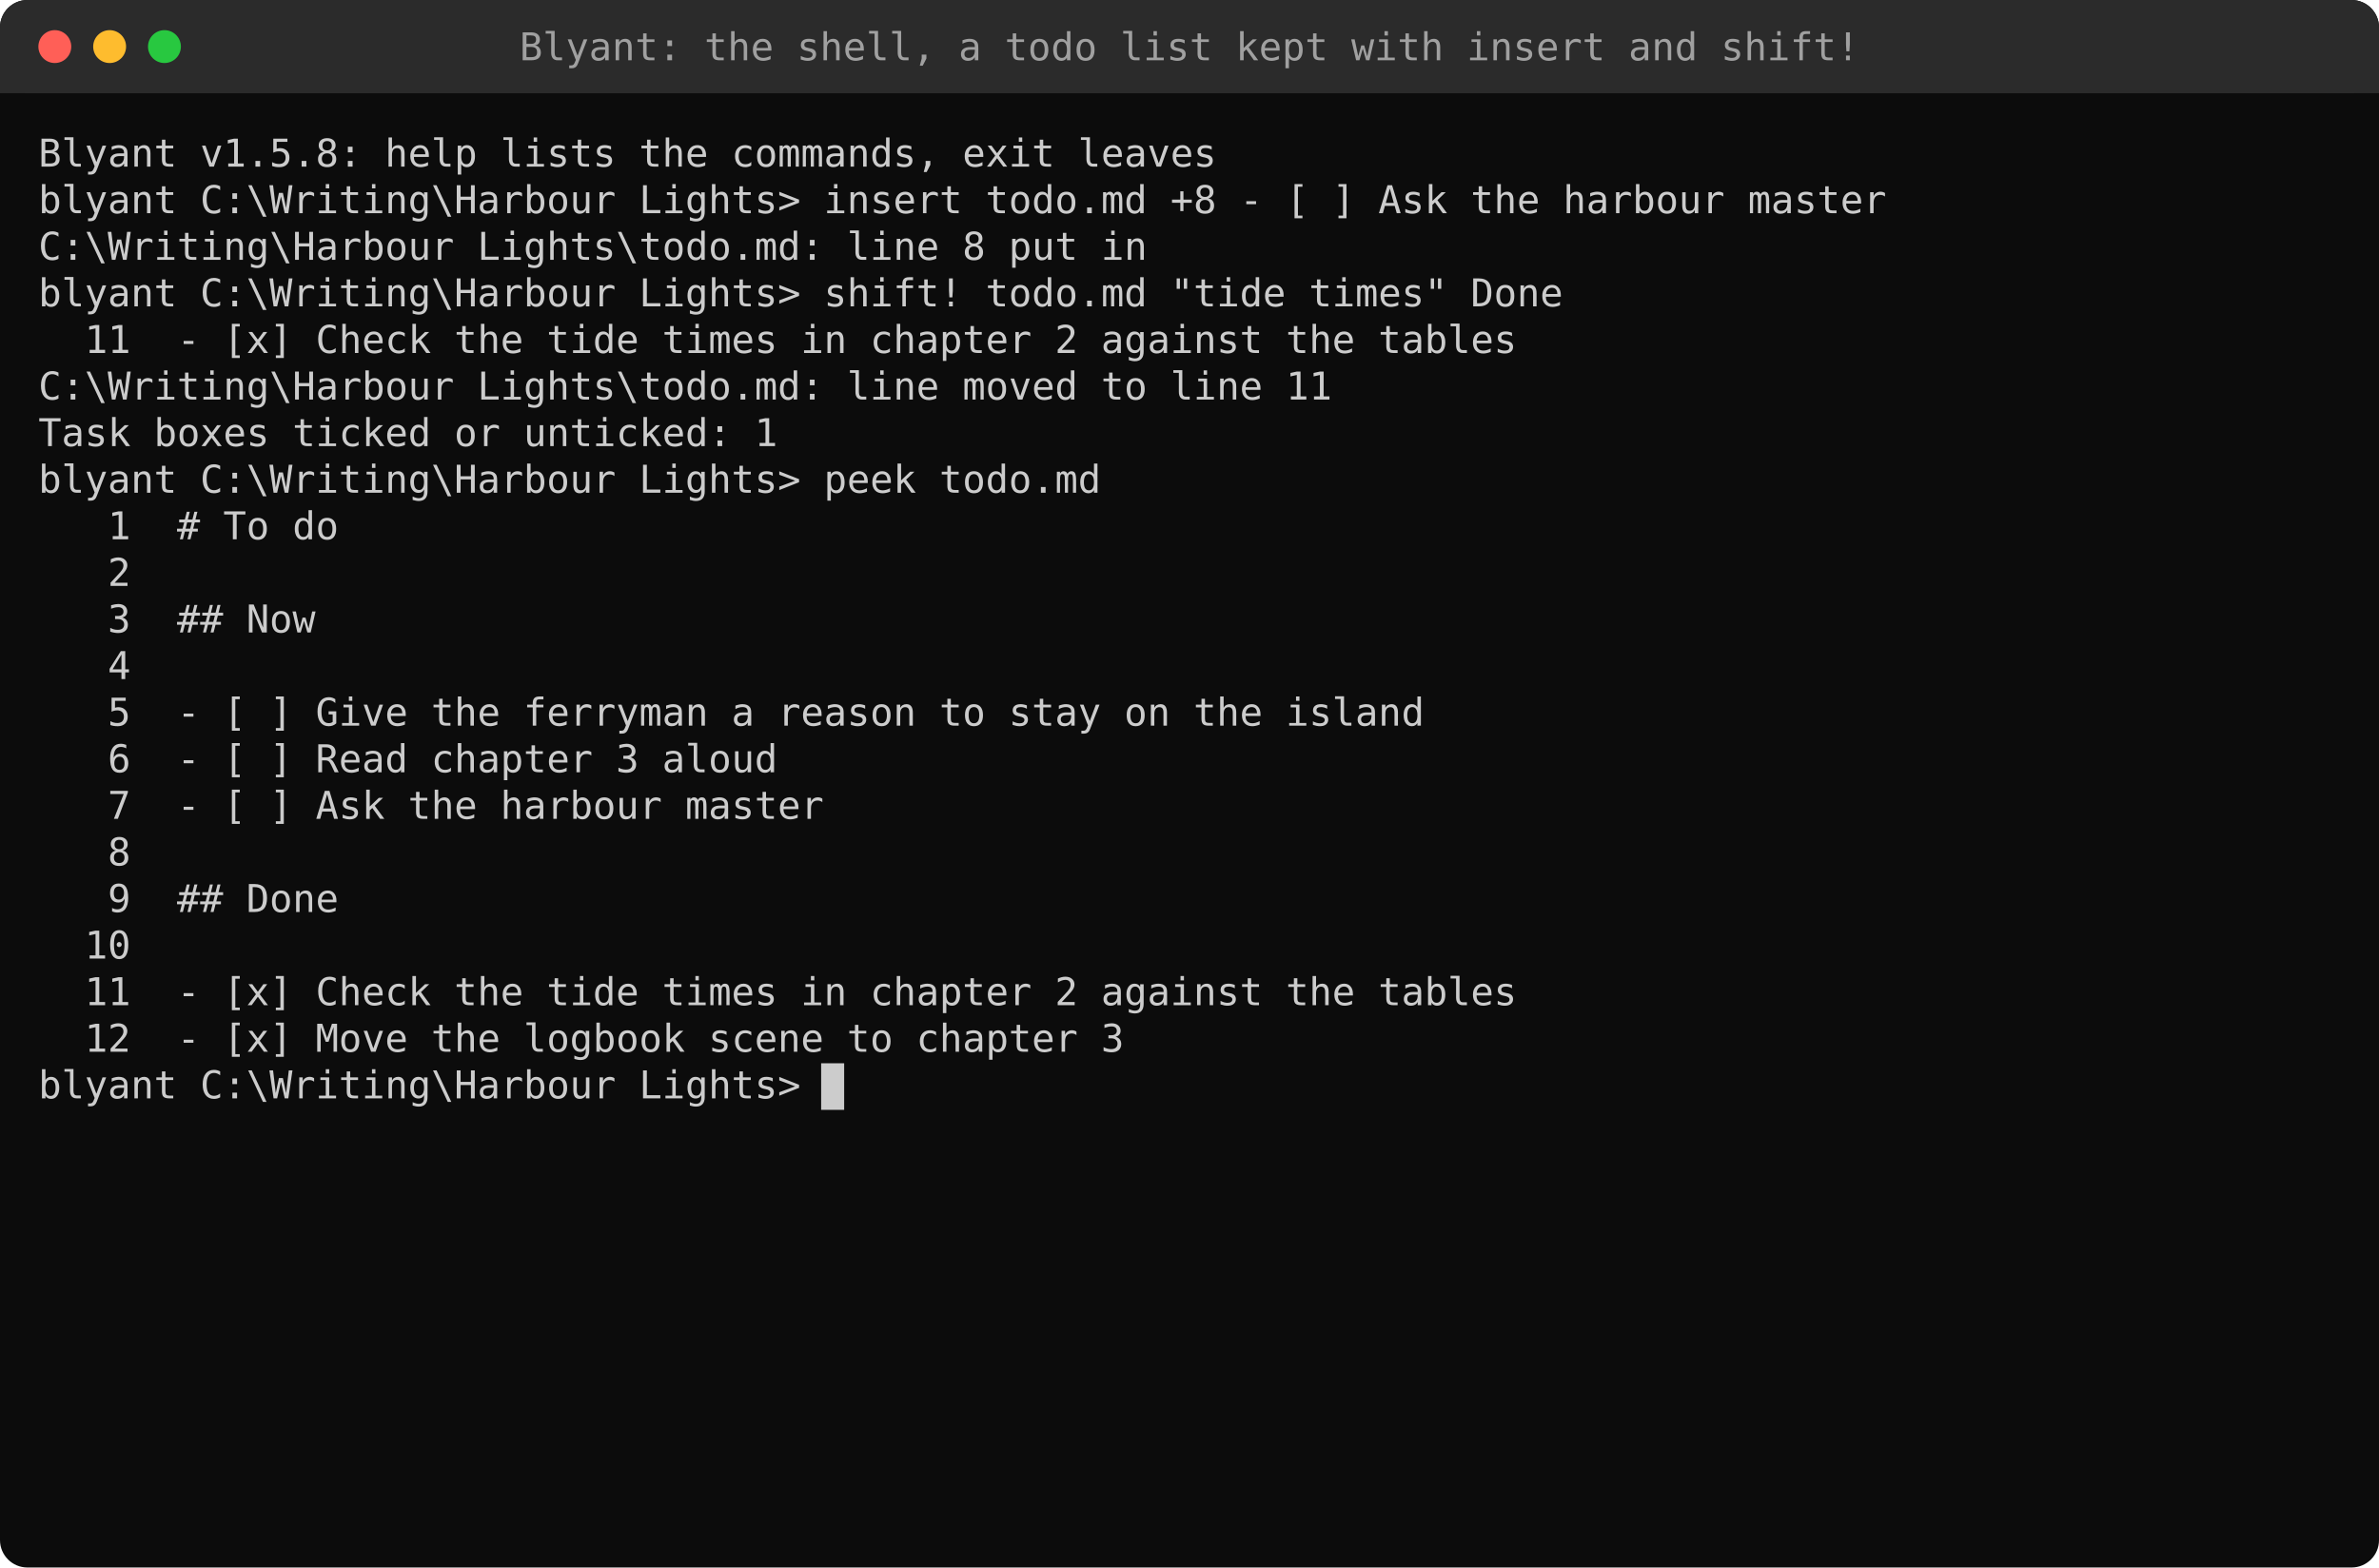
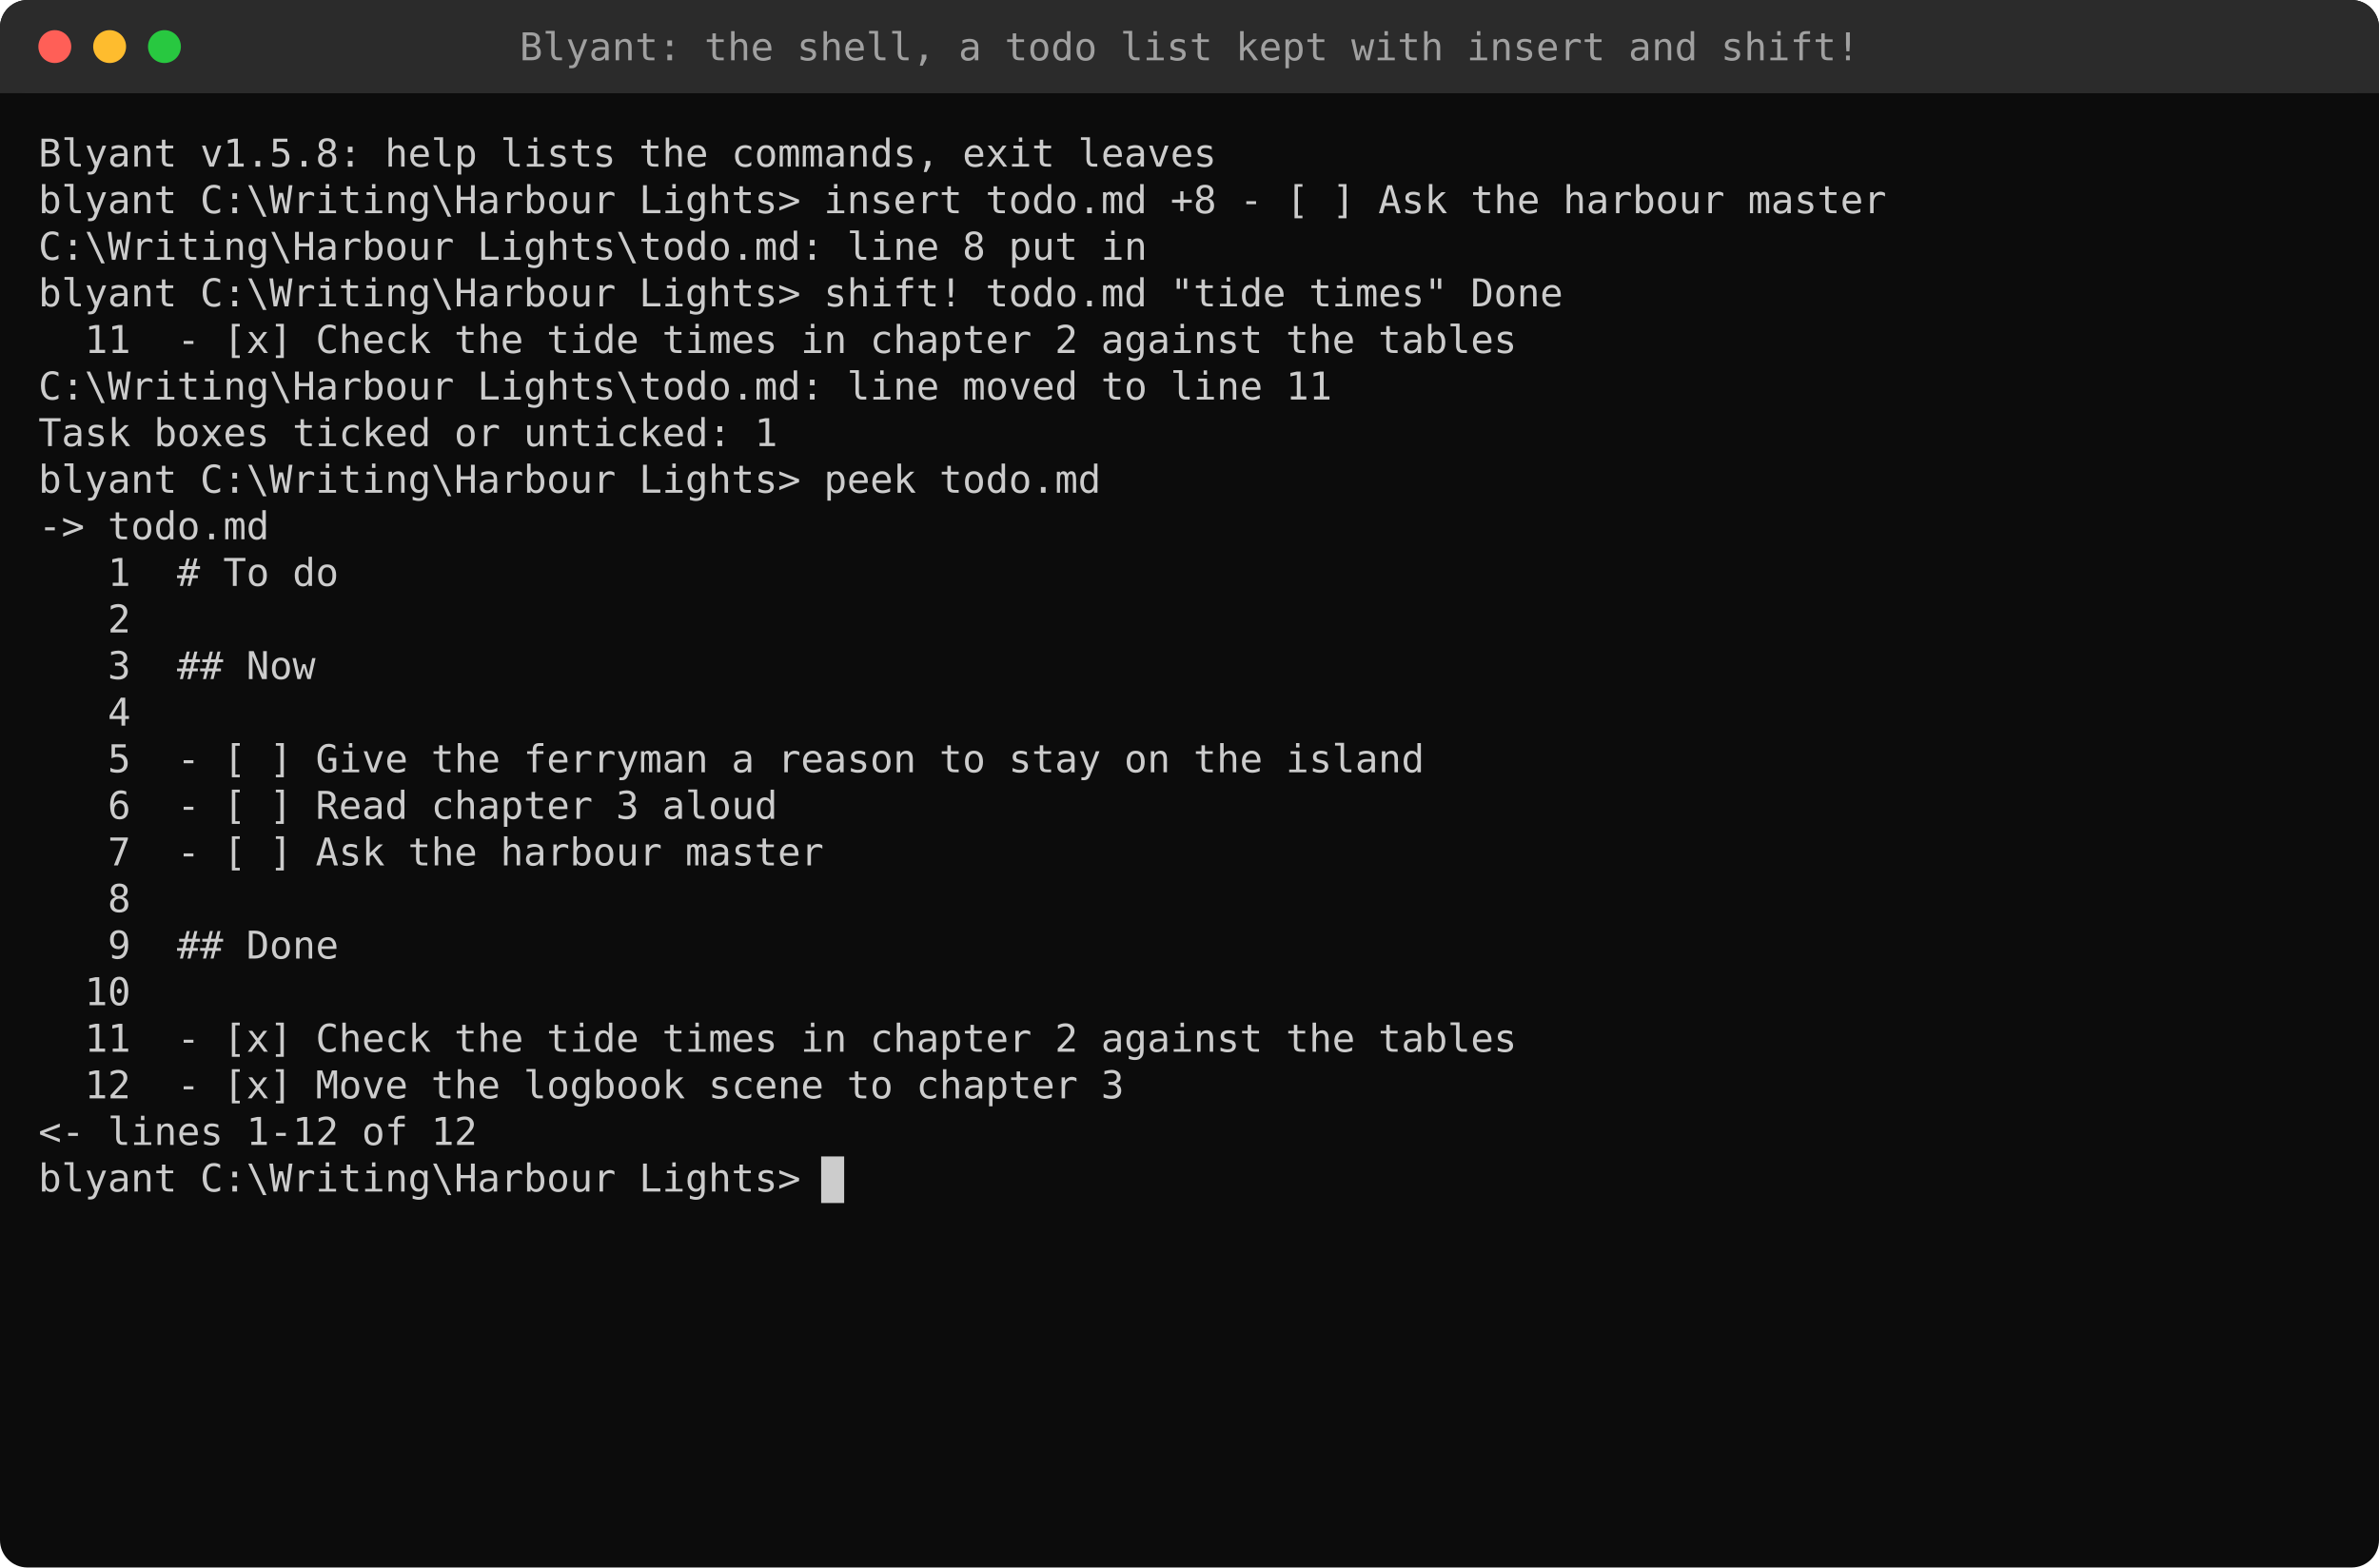
<svg xmlns="http://www.w3.org/2000/svg" width="868" height="572" viewBox="0 0 868 572">
  <style>text{font-family:"Cascadia Mono","Cascadia Code",Consolas,"DejaVu Sans Mono",Menlo,monospace;font-size:14px;white-space:pre}</style>
  <rect width="100%" height="100%" rx="10" fill="#0C0C0C" />
  <rect width="100%" height="34" rx="10" fill="#2B2B2B" />
  <rect y="24" width="100%" height="10" fill="#2B2B2B" />
  <circle cx="20" cy="17" r="6" fill="#FF5F57" />
  <circle cx="40" cy="17" r="6" fill="#FEBC2E" />
  <circle cx="60" cy="17" r="6" fill="#28C840" />
  <text x="434.0" y="22" fill="#A0A0A0" text-anchor="middle">Blyant: the shell, a todo list kept with insert and shift!</text>
  <text x="14.0" y="60.8" fill="#CCCCCC" textLength="428.4" lengthAdjust="spacingAndGlyphs" xml:space="preserve">Blyant v1.5.8: help lists the commands, exit leaves</text>
  <text x="14.0" y="77.8" fill="#CCCCCC" textLength="672.0" lengthAdjust="spacingAndGlyphs" xml:space="preserve">blyant C:\Writing\Harbour Lights&gt; insert todo.md +8 - [ ] Ask the harbour master</text>
  <text x="14.0" y="94.8" fill="#CCCCCC" textLength="403.2" lengthAdjust="spacingAndGlyphs" xml:space="preserve">C:\Writing\Harbour Lights\todo.md: line 8 put in</text>
  <text x="14.0" y="111.8" fill="#CCCCCC" textLength="554.4" lengthAdjust="spacingAndGlyphs" xml:space="preserve">blyant C:\Writing\Harbour Lights&gt; shift! todo.md "tide times" Done</text>
  <text x="14.0" y="128.8" fill="#CCCCCC" textLength="537.6" lengthAdjust="spacingAndGlyphs" xml:space="preserve">  11  - [x] Check the tide times in chapter 2 against the tables</text>
  <text x="14.0" y="145.8" fill="#CCCCCC" textLength="470.4" lengthAdjust="spacingAndGlyphs" xml:space="preserve">C:\Writing\Harbour Lights\todo.md: line moved to line 11</text>
  <text x="14.0" y="162.8" fill="#CCCCCC" textLength="268.8" lengthAdjust="spacingAndGlyphs" xml:space="preserve">Task boxes ticked or unticked: 1</text>
  <text x="14.0" y="179.8" fill="#CCCCCC" textLength="386.4" lengthAdjust="spacingAndGlyphs" xml:space="preserve">blyant C:\Writing\Harbour Lights&gt; peek todo.md</text>
-   <text x="14.0" y="196.8" fill="#CCCCCC" textLength="109.2" lengthAdjust="spacingAndGlyphs" xml:space="preserve">   1  # To do</text>
-   <text x="14.0" y="213.8" fill="#CCCCCC" textLength="33.6" lengthAdjust="spacingAndGlyphs" xml:space="preserve">   2</text>
-   <text x="14.0" y="230.8" fill="#CCCCCC" textLength="100.8" lengthAdjust="spacingAndGlyphs" xml:space="preserve">   3  ## Now</text>
-   <text x="14.0" y="247.8" fill="#CCCCCC" textLength="33.6" lengthAdjust="spacingAndGlyphs" xml:space="preserve">   4</text>
-   <text x="14.0" y="264.8" fill="#CCCCCC" textLength="504.0" lengthAdjust="spacingAndGlyphs" xml:space="preserve">   5  - [ ] Give the ferryman a reason to stay on the island</text>
-   <text x="14.0" y="281.8" fill="#CCCCCC" textLength="268.8" lengthAdjust="spacingAndGlyphs" xml:space="preserve">   6  - [ ] Read chapter 3 aloud</text>
-   <text x="14.0" y="298.8" fill="#CCCCCC" textLength="285.6" lengthAdjust="spacingAndGlyphs" xml:space="preserve">   7  - [ ] Ask the harbour master</text>
-   <text x="14.0" y="315.8" fill="#CCCCCC" textLength="33.6" lengthAdjust="spacingAndGlyphs" xml:space="preserve">   8</text>
-   <text x="14.0" y="332.8" fill="#CCCCCC" textLength="109.2" lengthAdjust="spacingAndGlyphs" xml:space="preserve">   9  ## Done</text>
-   <text x="14.0" y="349.8" fill="#CCCCCC" textLength="33.6" lengthAdjust="spacingAndGlyphs" xml:space="preserve">  10</text>
-   <text x="14.0" y="366.8" fill="#CCCCCC" textLength="537.6" lengthAdjust="spacingAndGlyphs" xml:space="preserve">  11  - [x] Check the tide times in chapter 2 against the tables</text>
-   <text x="14.0" y="383.8" fill="#CCCCCC" textLength="394.8" lengthAdjust="spacingAndGlyphs" xml:space="preserve">  12  - [x] Move the logbook scene to chapter 3</text>
-   <rect x="299.6" y="388" width="8.4" height="17" fill="#CCCCCC" />
-   <text x="14.0" y="400.8" fill="#CCCCCC" textLength="277.2" lengthAdjust="spacingAndGlyphs" xml:space="preserve">blyant C:\Writing\Harbour Lights&gt;</text>
+   <text x="14.0" y="196.8" fill="#CCCCCC" textLength="84.0" lengthAdjust="spacingAndGlyphs" xml:space="preserve">-&gt; todo.md</text>
+   <text x="14.0" y="213.8" fill="#CCCCCC" textLength="109.2" lengthAdjust="spacingAndGlyphs" xml:space="preserve">   1  # To do</text>
+   <text x="14.0" y="230.8" fill="#CCCCCC" textLength="33.6" lengthAdjust="spacingAndGlyphs" xml:space="preserve">   2</text>
+   <text x="14.0" y="247.8" fill="#CCCCCC" textLength="100.8" lengthAdjust="spacingAndGlyphs" xml:space="preserve">   3  ## Now</text>
+   <text x="14.0" y="264.8" fill="#CCCCCC" textLength="33.6" lengthAdjust="spacingAndGlyphs" xml:space="preserve">   4</text>
+   <text x="14.0" y="281.8" fill="#CCCCCC" textLength="504.0" lengthAdjust="spacingAndGlyphs" xml:space="preserve">   5  - [ ] Give the ferryman a reason to stay on the island</text>
+   <text x="14.0" y="298.8" fill="#CCCCCC" textLength="268.8" lengthAdjust="spacingAndGlyphs" xml:space="preserve">   6  - [ ] Read chapter 3 aloud</text>
+   <text x="14.0" y="315.8" fill="#CCCCCC" textLength="285.6" lengthAdjust="spacingAndGlyphs" xml:space="preserve">   7  - [ ] Ask the harbour master</text>
+   <text x="14.0" y="332.8" fill="#CCCCCC" textLength="33.6" lengthAdjust="spacingAndGlyphs" xml:space="preserve">   8</text>
+   <text x="14.0" y="349.8" fill="#CCCCCC" textLength="109.2" lengthAdjust="spacingAndGlyphs" xml:space="preserve">   9  ## Done</text>
+   <text x="14.0" y="366.8" fill="#CCCCCC" textLength="33.6" lengthAdjust="spacingAndGlyphs" xml:space="preserve">  10</text>
+   <text x="14.0" y="383.8" fill="#CCCCCC" textLength="537.6" lengthAdjust="spacingAndGlyphs" xml:space="preserve">  11  - [x] Check the tide times in chapter 2 against the tables</text>
+   <text x="14.0" y="400.8" fill="#CCCCCC" textLength="394.8" lengthAdjust="spacingAndGlyphs" xml:space="preserve">  12  - [x] Move the logbook scene to chapter 3</text>
+   <text x="14.0" y="417.8" fill="#CCCCCC" textLength="159.6" lengthAdjust="spacingAndGlyphs" xml:space="preserve">&lt;- lines 1-12 of 12</text>
+   <rect x="299.6" y="422" width="8.4" height="17" fill="#CCCCCC" />
+   <text x="14.0" y="434.8" fill="#CCCCCC" textLength="277.2" lengthAdjust="spacingAndGlyphs" xml:space="preserve">blyant C:\Writing\Harbour Lights&gt;</text>
</svg>
